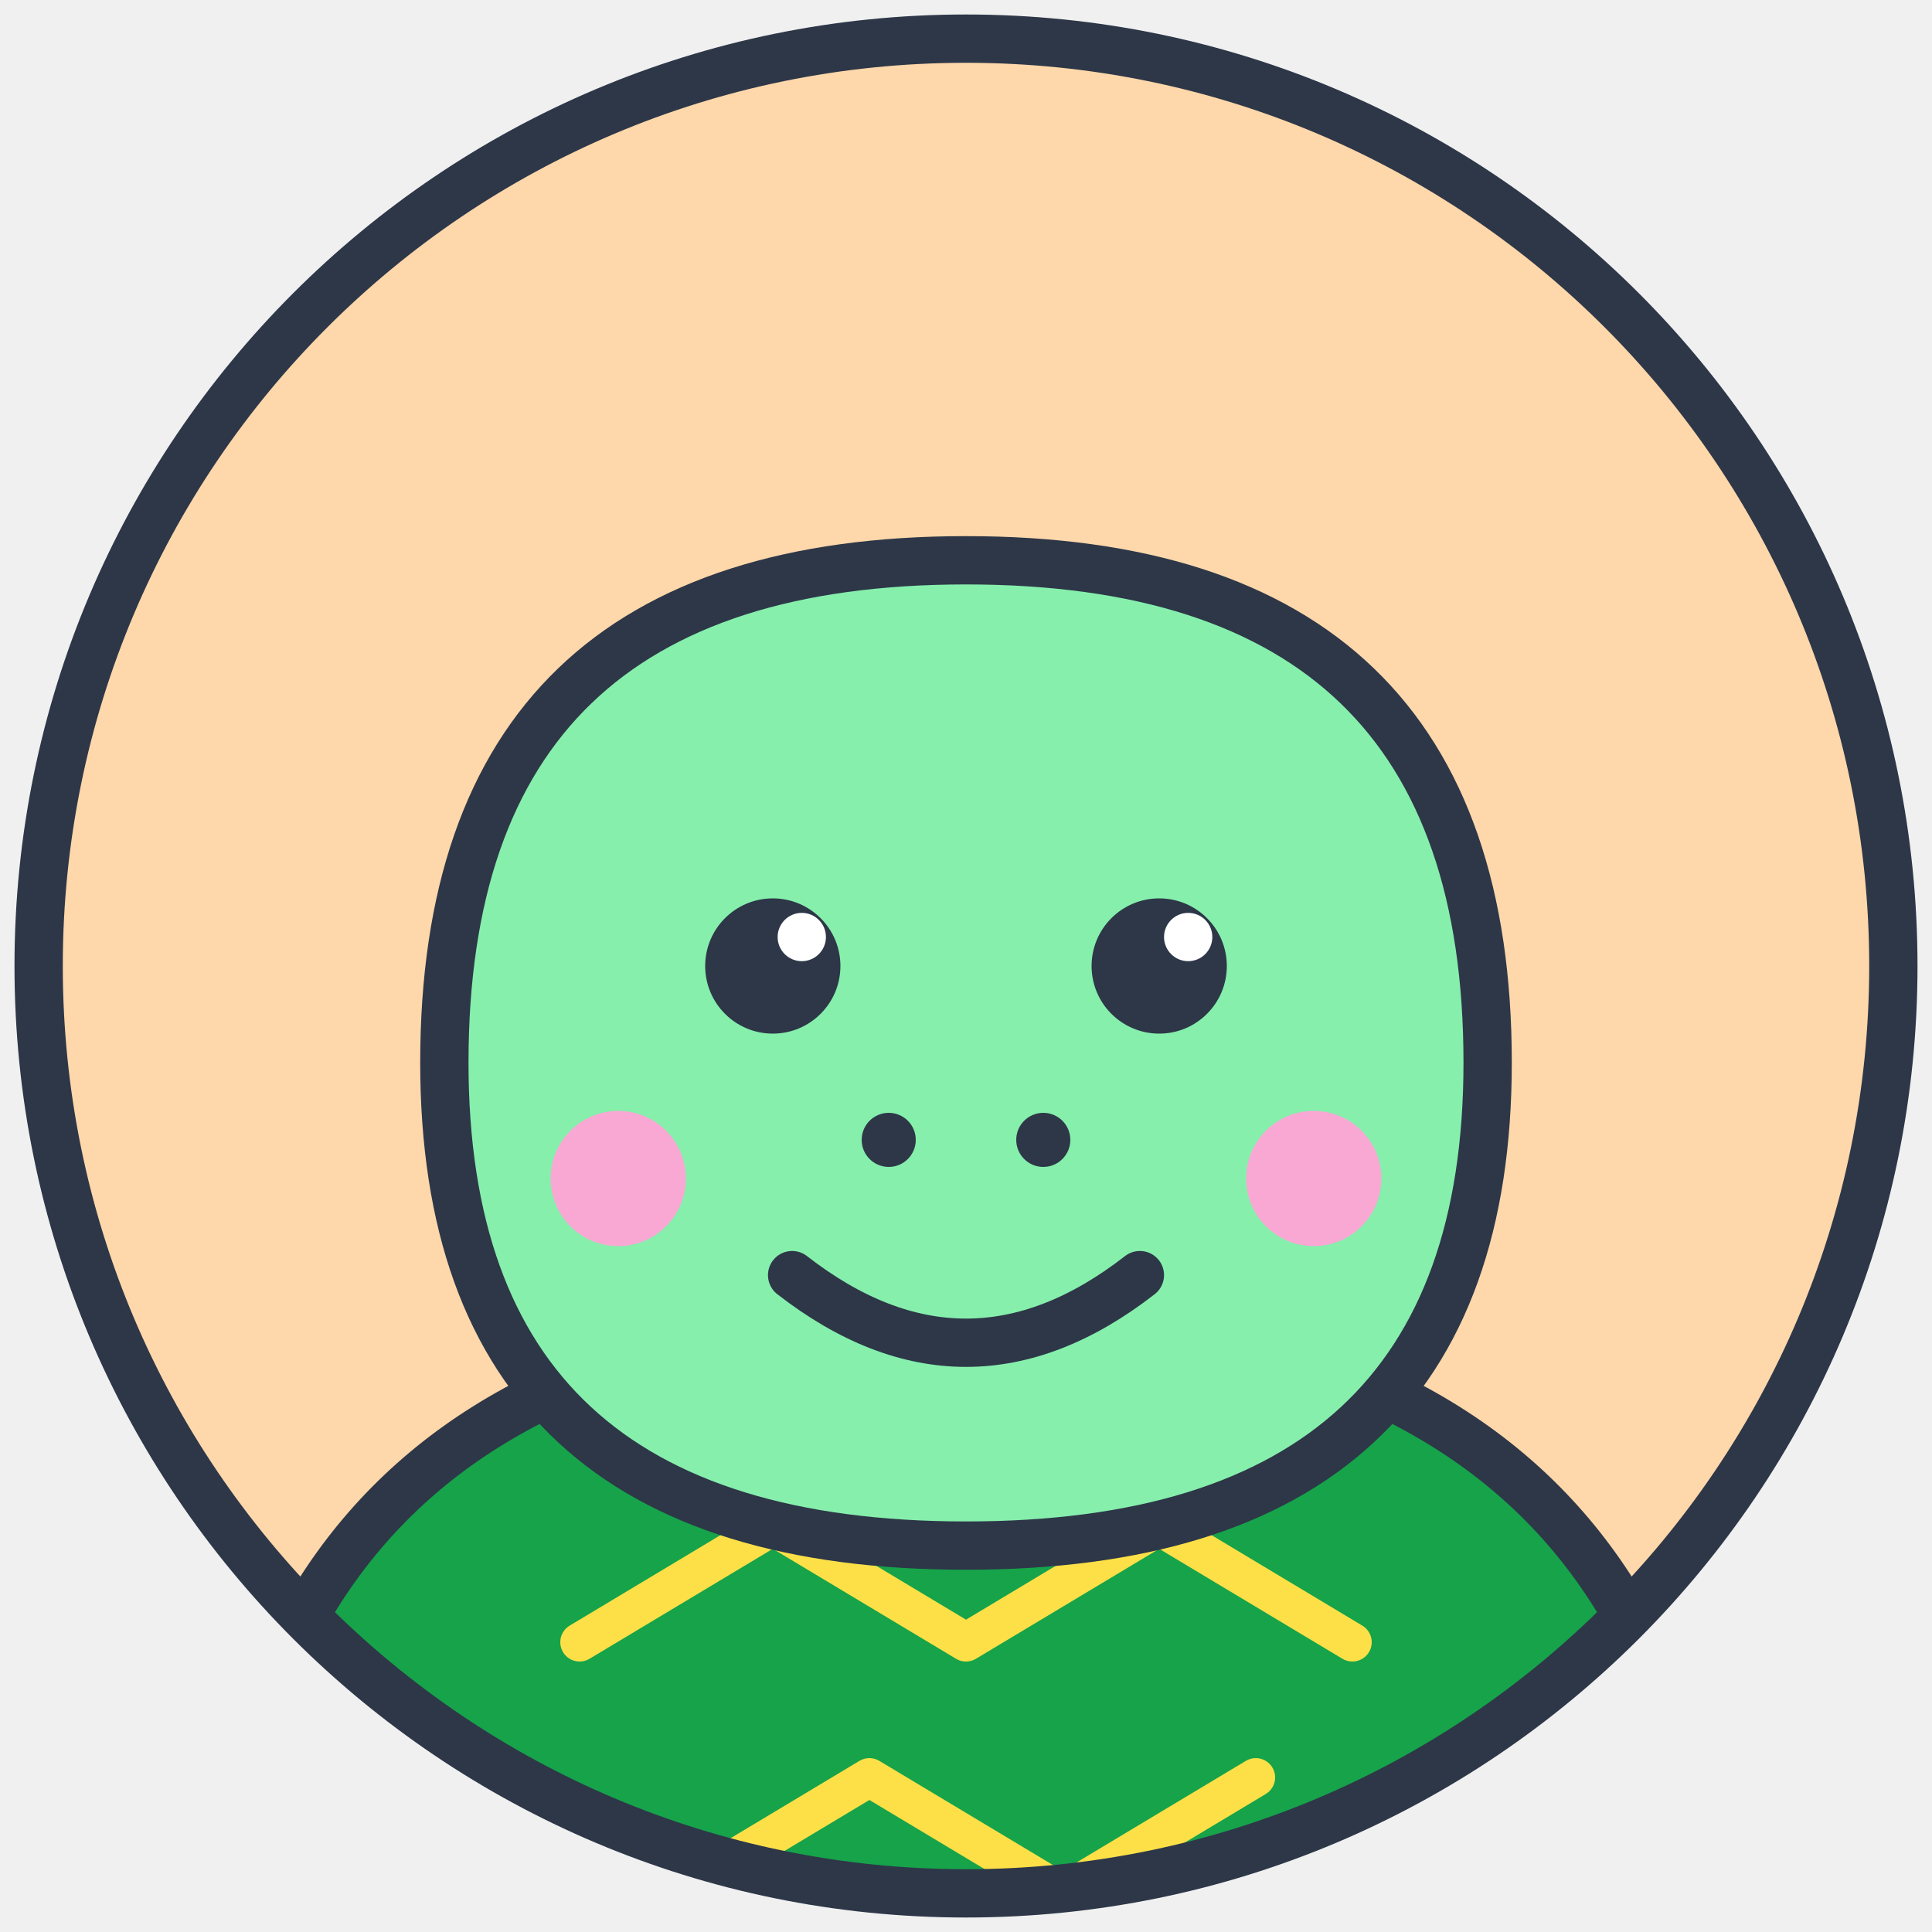
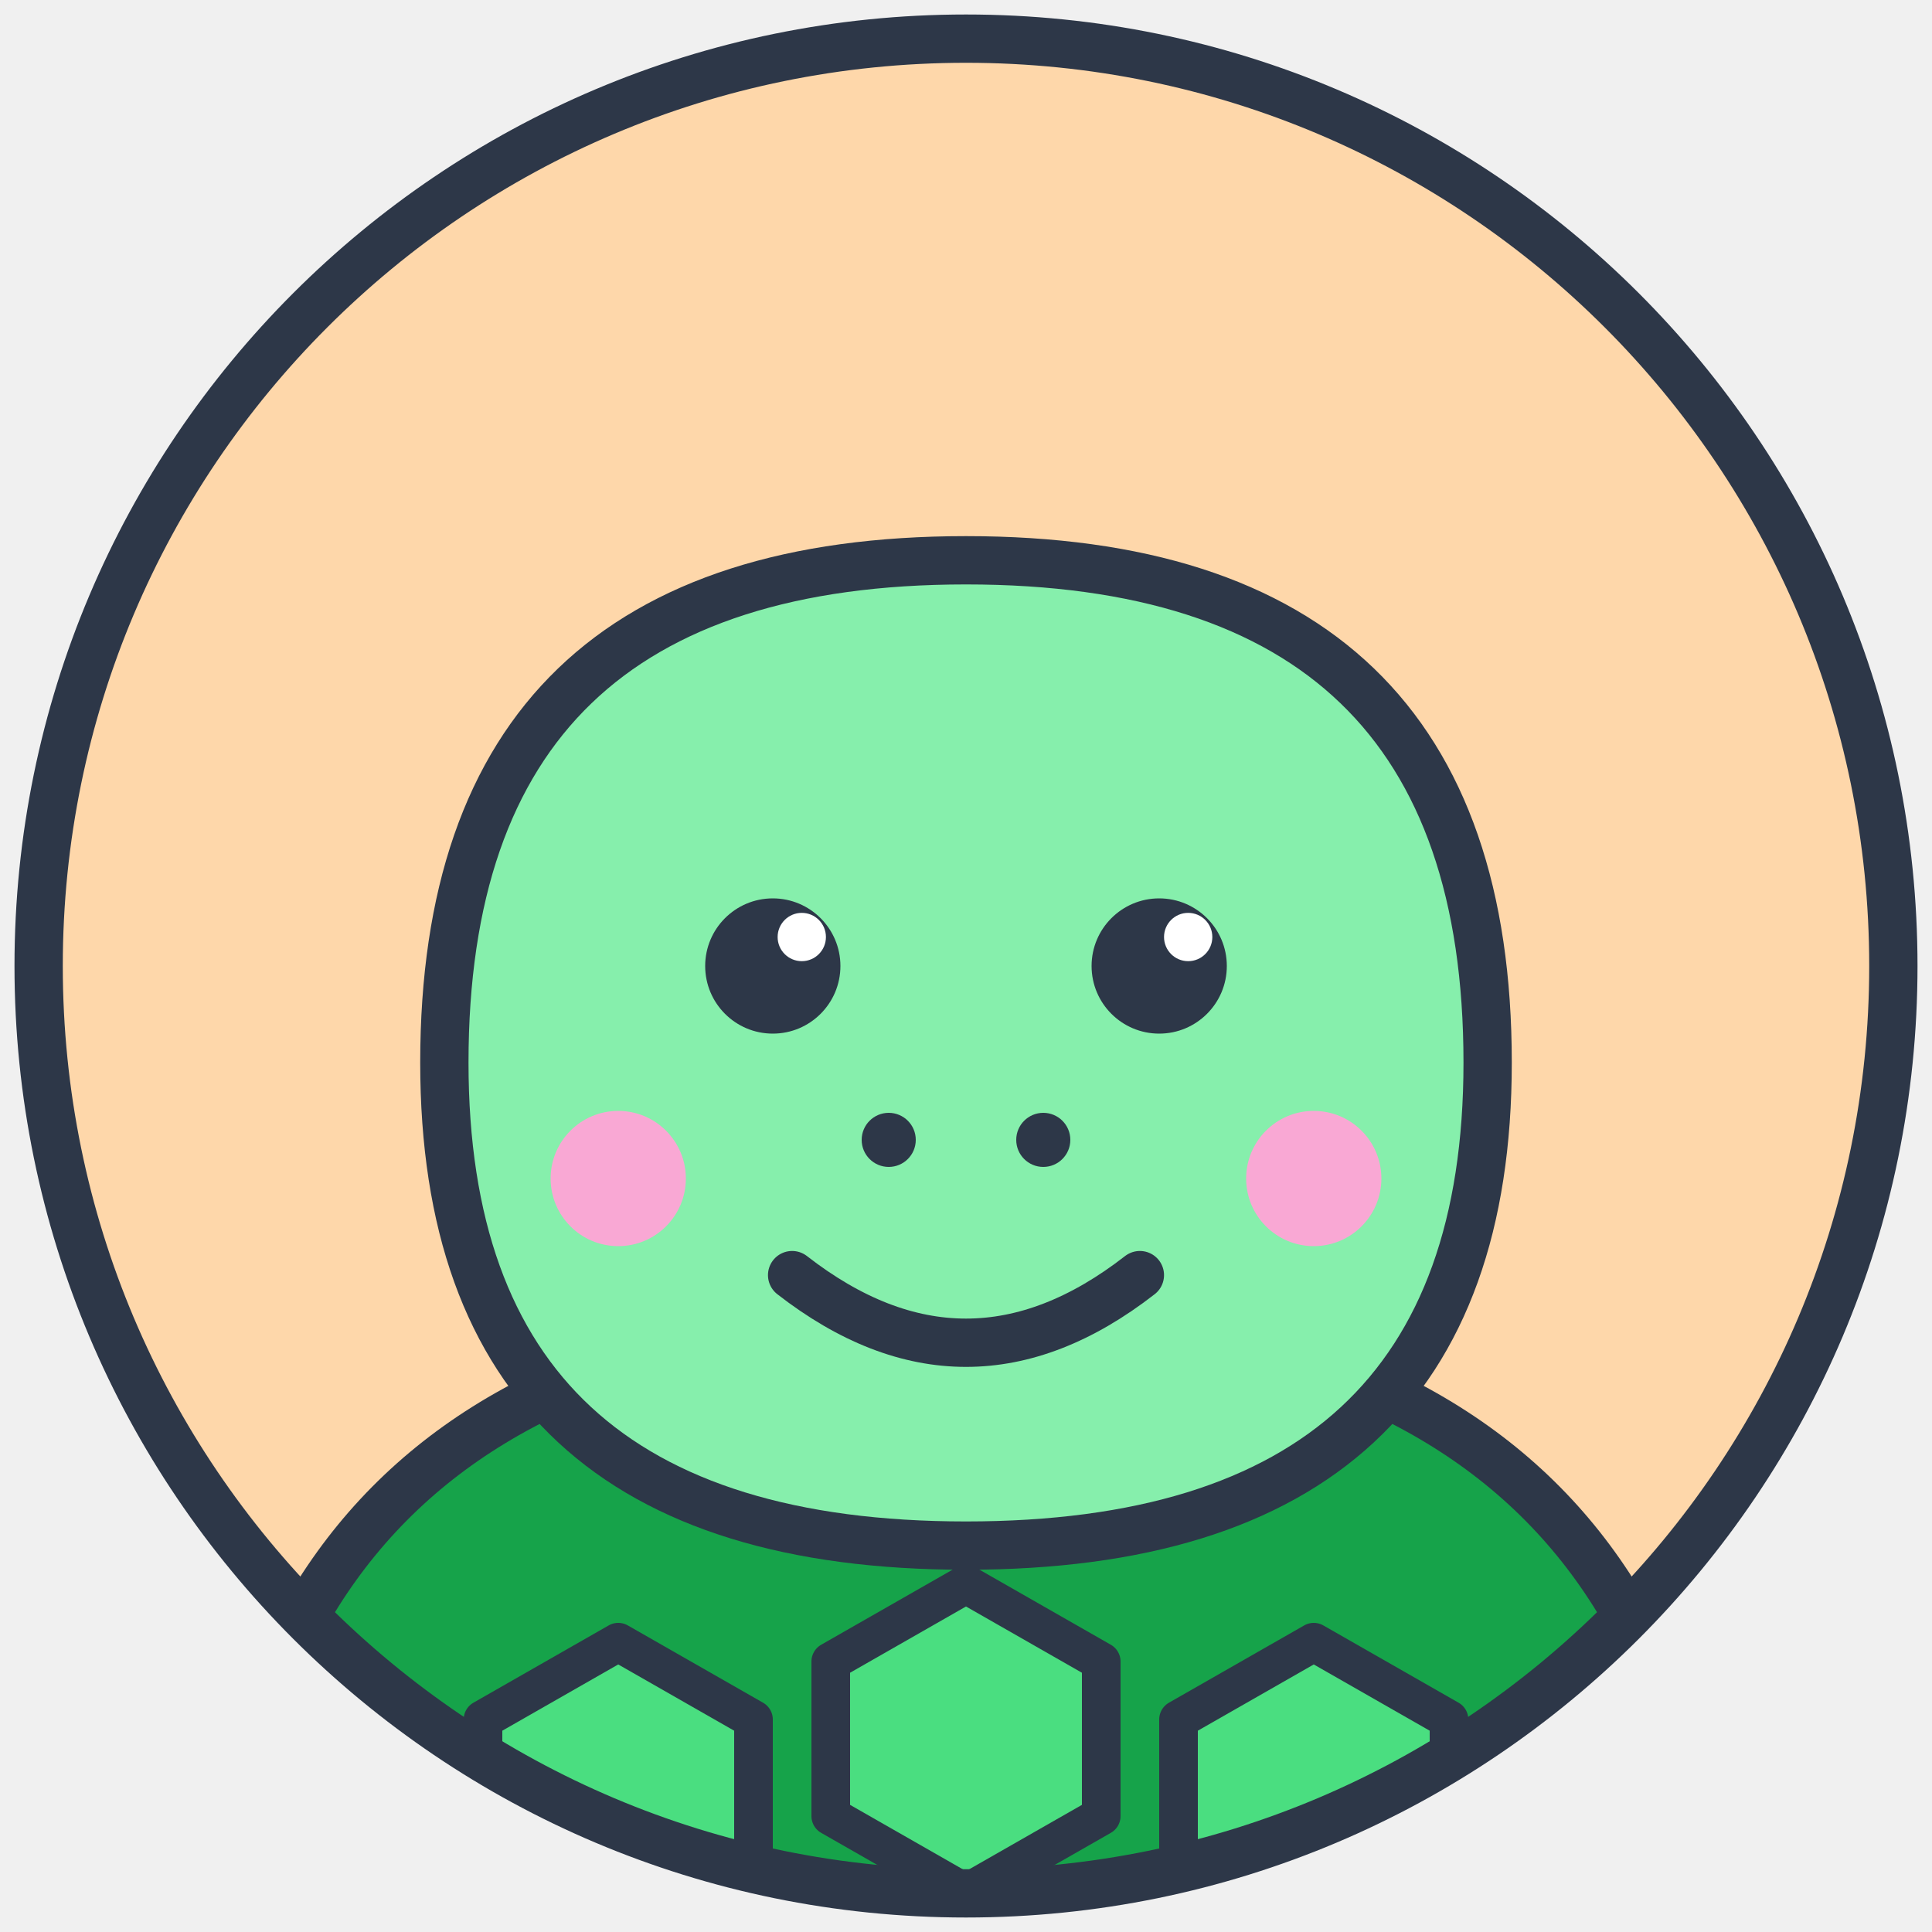
<svg xmlns="http://www.w3.org/2000/svg" viewBox="0 0 200 200" role="img" aria-labelledby="t">
  <defs>
    <clipPath id="c">
      <circle cx="100" cy="100" r="96" />
    </clipPath>
  </defs>
  <circle cx="100" cy="100" r="96" fill="#FED7AA" />
  <g clip-path="url(#c)" stroke="#2D3748" stroke-width="5" stroke-linejoin="round" stroke-linecap="round">
    <path d="M22 210Q22 136 100 136Q178 136 178 210Z" fill="#16A34A" />
-     <path d="M60 170L80 158L100 170L120 158L140 170M70 196L90 184L110 196L130 184" fill="none" stroke="#FDE047" stroke-width="4" />
+     <path d="M86 172L100 164L114 172L114 188L100 196L86 188Z M50 178L64 170L78 178L78 194L64 202L50 194Z M122 178L136 170L150 178L150 194L136 202L122 194Z" fill="#4ADE80" stroke-width="4" />
    <path d="M46 110Q46 58 100 58Q154 58 154 110Q154 160 100 160Q46 160 46 110Z" fill="#86EFAC" />
    <circle cx="64" cy="122" r="7" fill="#F9A8D4" stroke="none" />
    <circle cx="136" cy="122" r="7" fill="#F9A8D4" stroke="none" />
    <circle cx="92" cy="118" r="2.8" fill="#2D3748" stroke="none" />
    <circle cx="108" cy="118" r="2.8" fill="#2D3748" stroke="none" />
    <path d="M82 132Q100 146 118 132" fill="none" />
    <circle cx="80" cy="100" r="7" fill="#2D3748" stroke="none" />
    <circle cx="120" cy="100" r="7" fill="#2D3748" stroke="none" />
    <circle cx="83" cy="97" r="2.5" fill="#fff" stroke="none" />
    <circle cx="123" cy="97" r="2.5" fill="#fff" stroke="none" />
  </g>
  <circle cx="100" cy="100" r="96" fill="none" stroke="#2D3748" stroke-width="5" />
</svg>
